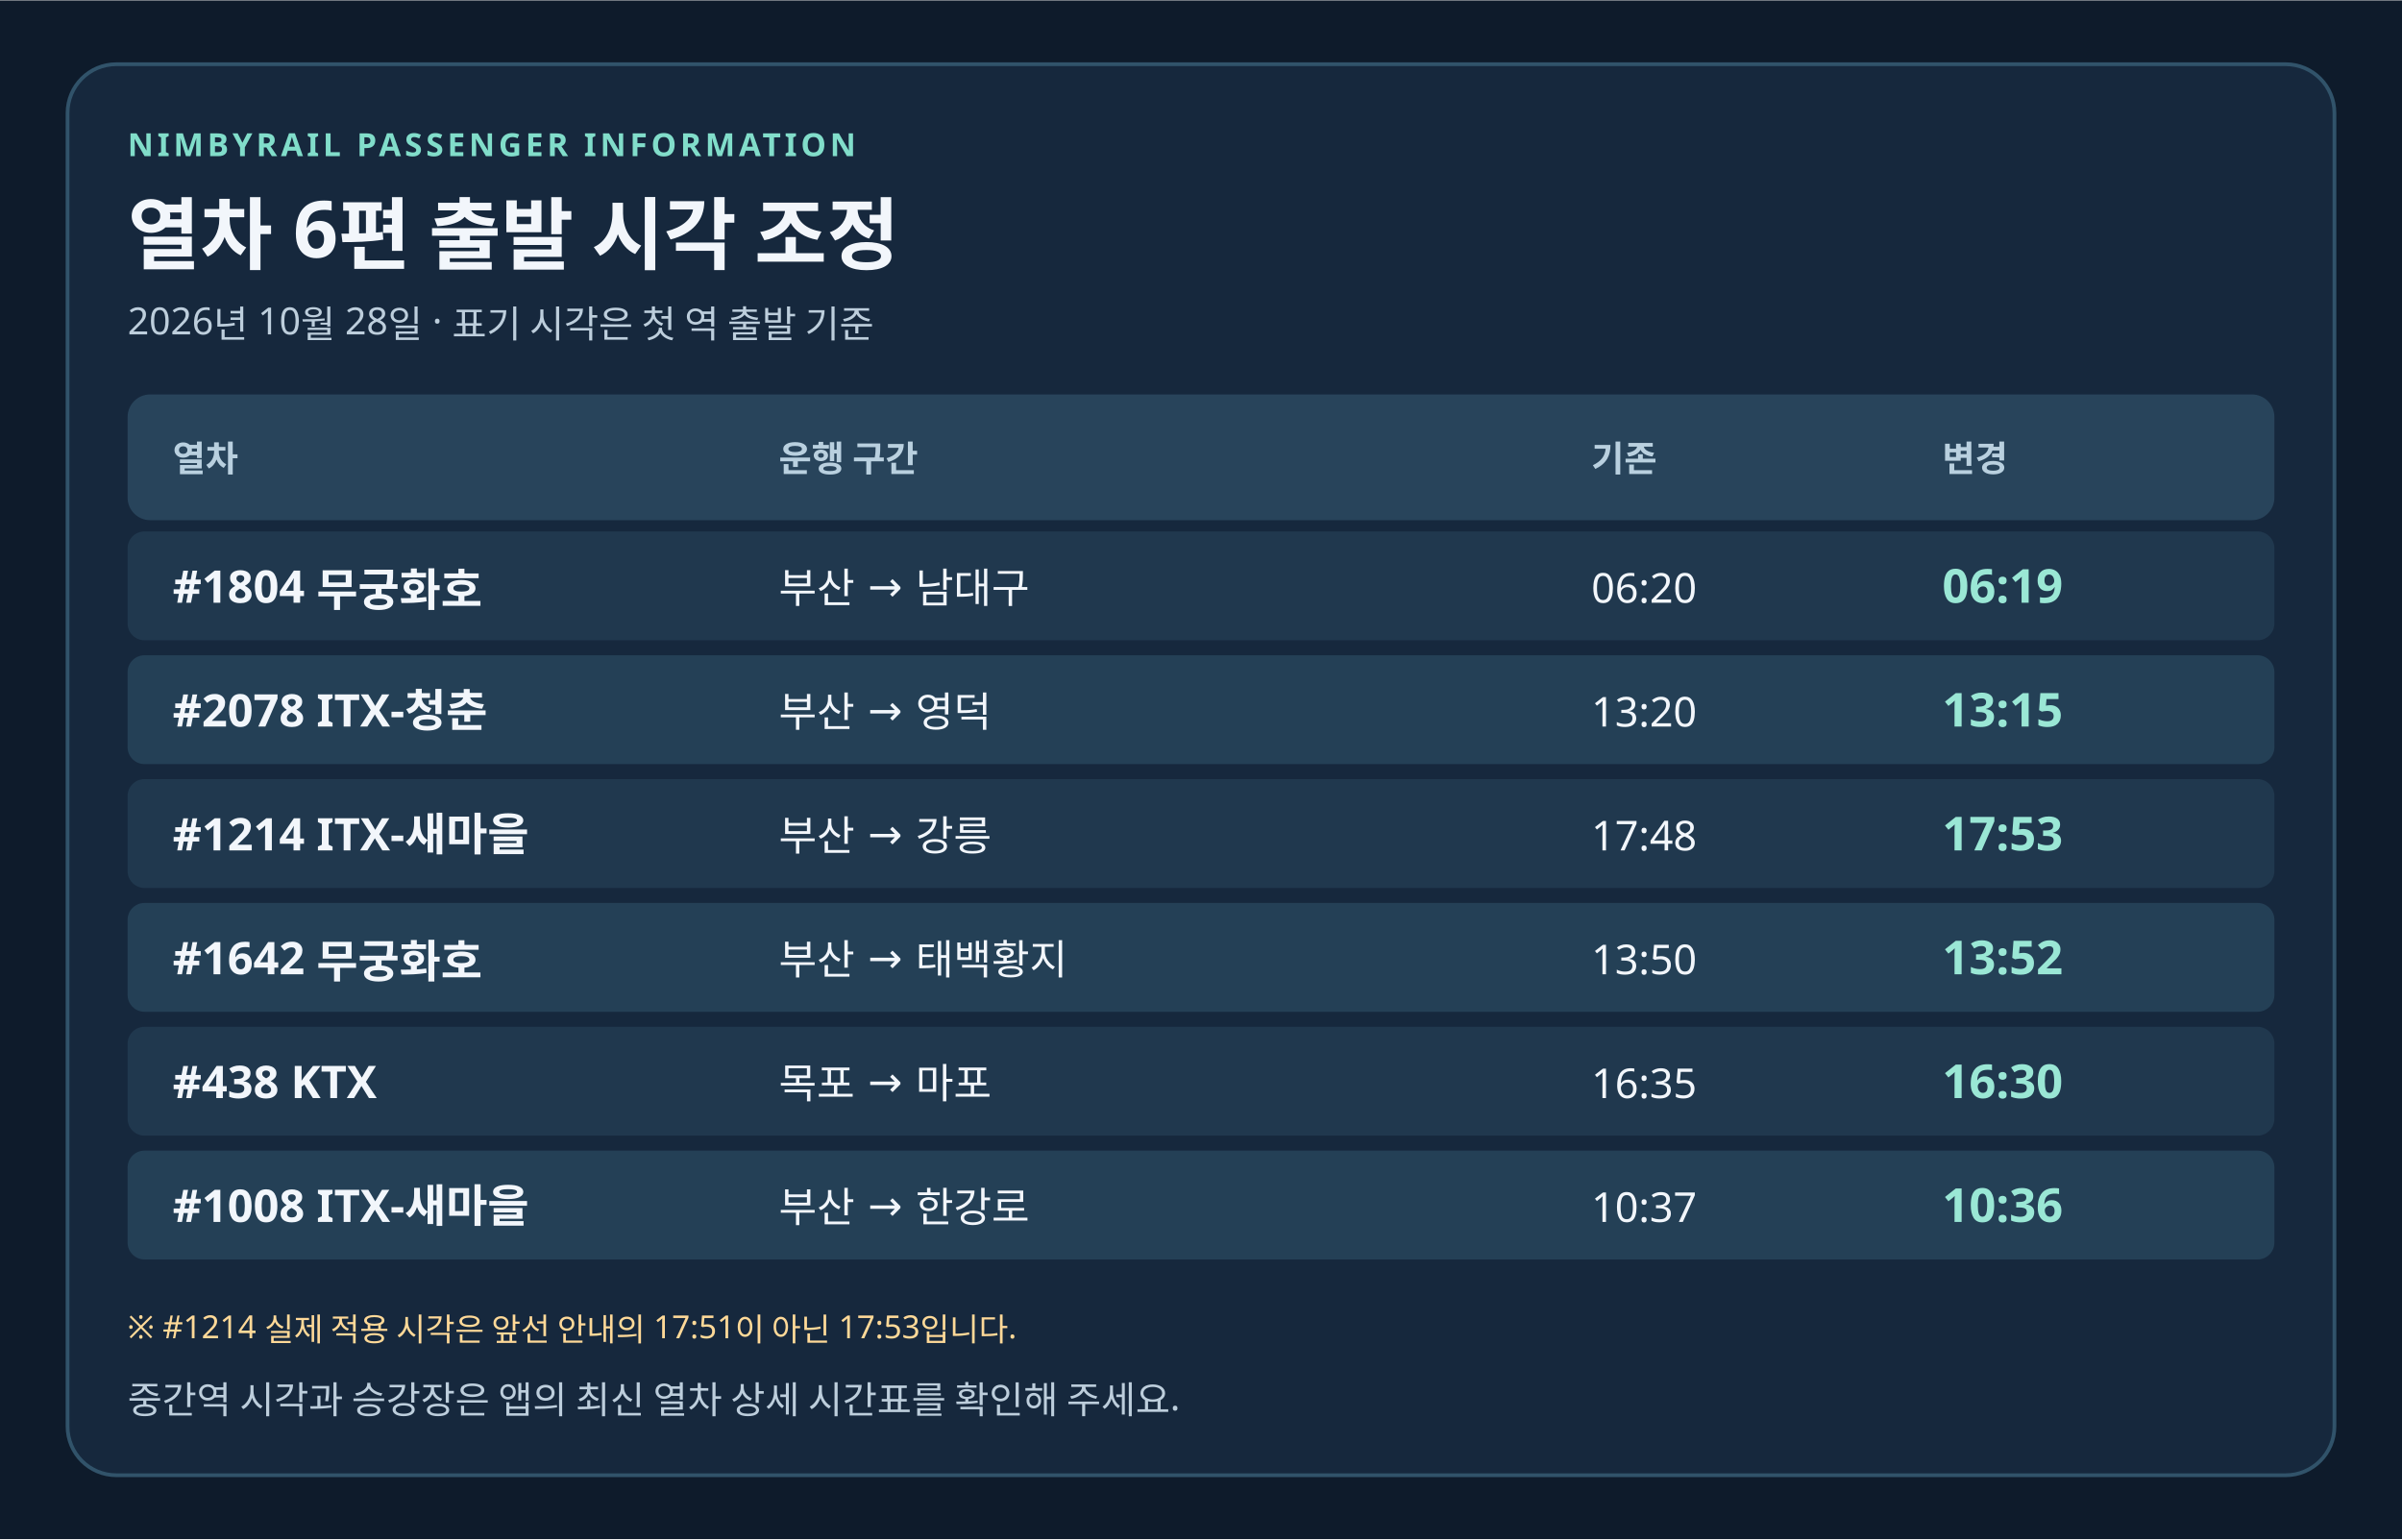
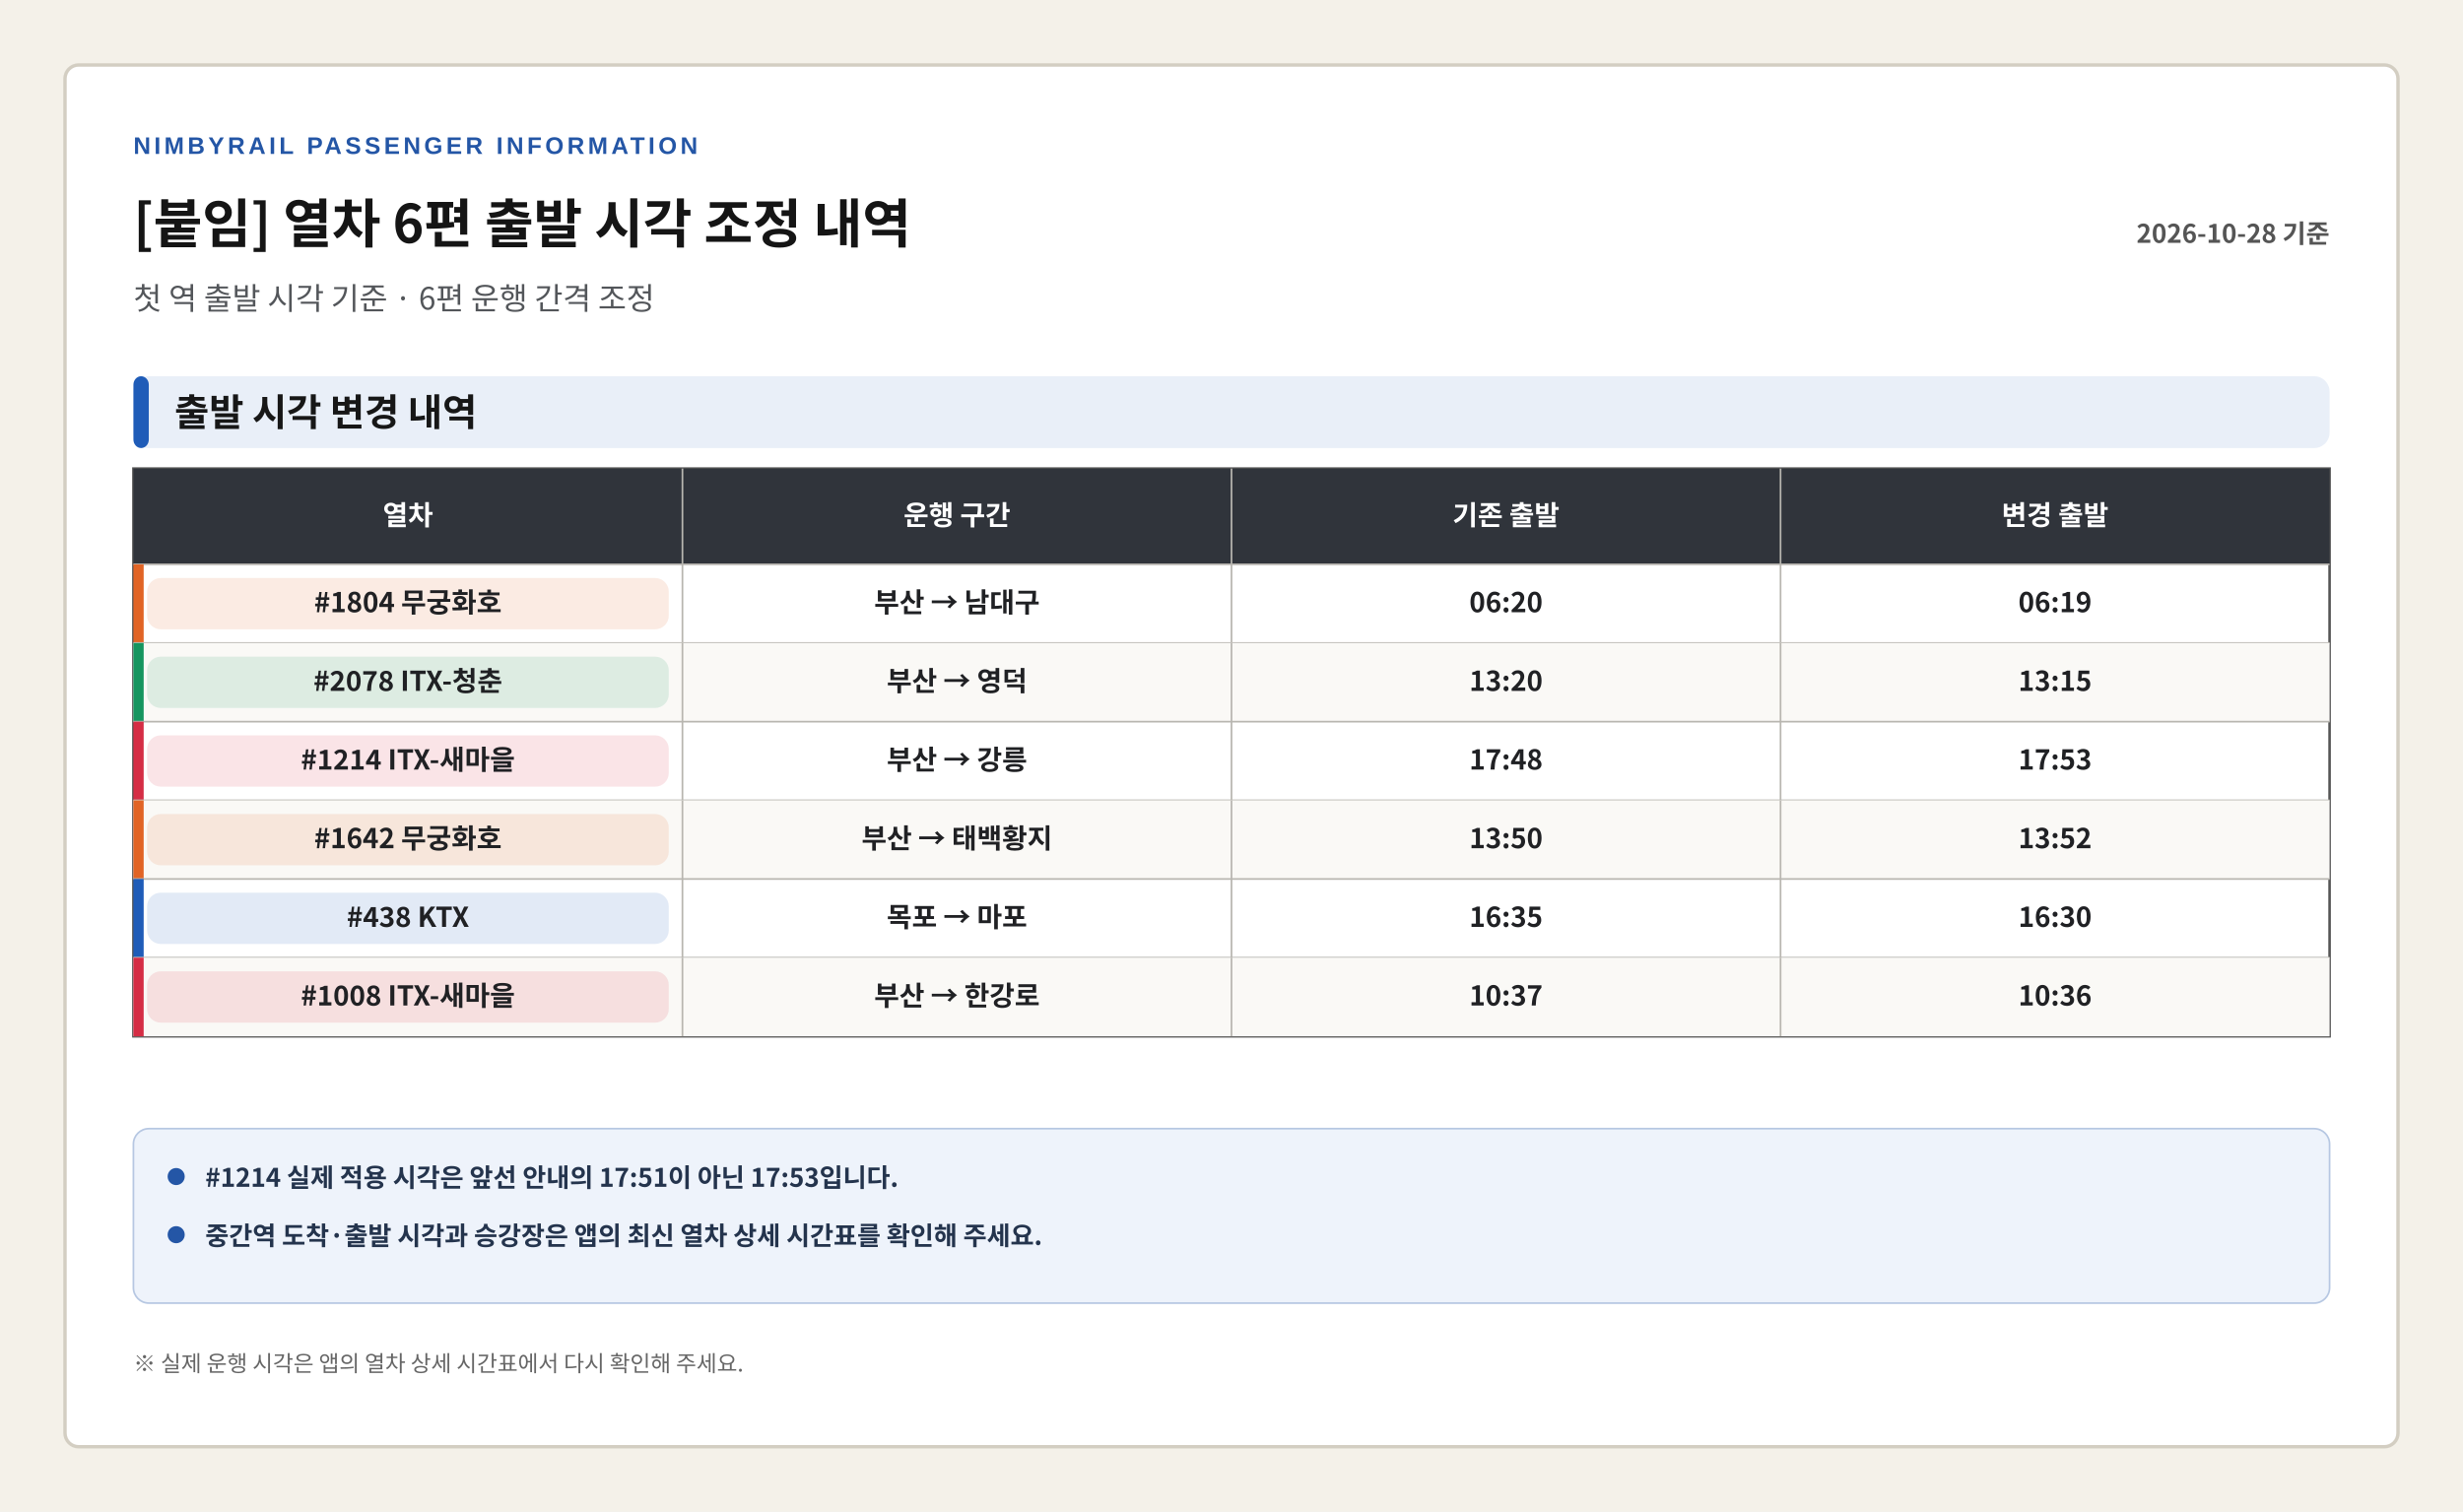
- <svg xmlns="http://www.w3.org/2000/svg" width="1440" height="923" viewBox="0 0 1280 820" role="img" aria-labelledby="title desc">
+ <svg xmlns="http://www.w3.org/2000/svg" width="1440" height="884" viewBox="0 0 1440 884">
  <style>
-     text{font-family:Apple SD Gothic Neo,Malgun Gothic,Noto Sans KR,sans-serif;fill:#f2f6fb}
-     .eyebrow{font-size:17px;font-weight:700;letter-spacing:2px;fill:#81ddca}
-     .title{font-size:42px;font-weight:800}
-     .sub{font-size:20px;fill:#bdcedc}
-     .head{font-size:19px;font-weight:700;fill:#b9d0df}
-     .cell{font-size:22px}
-     .number{font-size:24px;font-weight:800}
-     .changed{font-size:25px;font-weight:800;fill:#9ae7d5}
-     .note{font-size:17px;fill:#ffd998}
+     .brand{font:700 14px Arial,sans-serif;letter-spacing:2px;fill:#2456a6}
+     .title{font:800 31px 'Apple SD Gothic Neo','Noto Sans CJK KR',sans-serif;fill:#151515}
+     .subtitle{font:500 18px 'Apple SD Gothic Neo','Noto Sans CJK KR',sans-serif;fill:#53565a}
+     .date{font:600 15px 'Apple SD Gothic Neo','Noto Sans CJK KR',sans-serif;fill:#555}
+     .section{font:800 22px 'Apple SD Gothic Neo','Noto Sans CJK KR',sans-serif;fill:#171717}
+     .th{font:850 16px 'Apple SD Gothic Neo','Noto Sans CJK KR',sans-serif}.headerText{fill:#fff}
+     .td{font:650 16px 'Apple SD Gothic Neo','Noto Sans CJK KR',sans-serif;fill:#202124}.gradeText{font-weight:850}
+     .callout{font:650 15px 'Apple SD Gothic Neo','Noto Sans CJK KR',sans-serif;fill:#24344d}
+     .foot{font:500 13px 'Apple SD Gothic Neo','Noto Sans CJK KR',sans-serif;fill:#666}
+     .grid{stroke:#b8b6b0;stroke-width:1}
  </style>
-   <rect width="1280" height="820" fill="#0e1b2b" />
-   <rect x="36" y="34" width="1208" height="752" rx="26" fill="#16283d" stroke="#31536a" stroke-width="2" />
-   <text x="68" y="83" class="eyebrow">NIMBYRAIL PASSENGER INFORMATION</text>
-   <text x="68" y="140" class="title">열차 6편 출발 시각 조정</text>
-   <text x="68" y="178" class="sub">2026년 10월 28일 · 표기 시각은 첫 역 출발 기준</text>
-   <rect x="68" y="210" width="1144" height="67" rx="12" fill="#28445b" />
-   <text x="92" y="251" class="head">열차</text>
-   <text x="415" y="251" class="head">운행 구간</text>
-   <text x="848" y="251" class="head">기존</text>
-   <text x="1035" y="251" class="head">변경</text>
-   <rect x="68" y="283" width="1144" height="58" rx="9" fill="#20384e" />
-   <text x="92" y="321" class="number">#1804 무궁화호</text>
-   <text x="415" y="321" class="cell">부산 → 남대구</text>
-   <text x="848" y="321" class="cell">06:20</text>
-   <text x="1035" y="321" class="changed">06:19</text>
-   <rect x="68" y="349" width="1144" height="58" rx="9" fill="#244056" />
-   <text x="92" y="387" class="number">#2078 ITX-청춘</text>
-   <text x="415" y="387" class="cell">부산 → 영덕</text>
-   <text x="848" y="387" class="cell">13:20</text>
-   <text x="1035" y="387" class="changed">13:15</text>
-   <rect x="68" y="415" width="1144" height="58" rx="9" fill="#20384e" />
-   <text x="92" y="453" class="number">#1214 ITX-새마을</text>
-   <text x="415" y="453" class="cell">부산 → 강릉</text>
-   <text x="848" y="453" class="cell">17:48</text>
-   <text x="1035" y="453" class="changed">17:53</text>
-   <rect x="68" y="481" width="1144" height="58" rx="9" fill="#244056" />
-   <text x="92" y="519" class="number">#1642 무궁화호</text>
-   <text x="415" y="519" class="cell">부산 → 태백황지</text>
-   <text x="848" y="519" class="cell">13:50</text>
-   <text x="1035" y="519" class="changed">13:52</text>
-   <rect x="68" y="547" width="1144" height="58" rx="9" fill="#20384e" />
-   <text x="92" y="585" class="number">#438 KTX</text>
-   <text x="415" y="585" class="cell">목포 → 마포</text>
-   <text x="848" y="585" class="cell">16:35</text>
-   <text x="1035" y="585" class="changed">16:30</text>
-   <rect x="68" y="613" width="1144" height="58" rx="9" fill="#244056" />
-   <text x="92" y="651" class="number">#1008 ITX-새마을</text>
-   <text x="415" y="651" class="cell">부산 → 한강로</text>
-   <text x="848" y="651" class="cell">10:37</text>
-   <text x="1035" y="651" class="changed">10:36</text>
-   <text x="68" y="713" class="note">※ #1214 실제 적용 시각은 앞선 안내의 17:51이 아닌 17:53입니다.</text>
-   <text x="68" y="753" class="sub">중간역 시각과 승강장은 앱의 최신 열차 상세 시간표를 확인해 주세요.</text>
+   <rect width="1440" height="884" fill="#f4f1e9" />
+   <rect x="38" y="38" width="1364" height="808" rx="8" fill="#fff" stroke="#d3cec2" stroke-width="2" />
+   <text x="78" y="90" class="brand">NIMBYRAIL PASSENGER INFORMATION</text>
+   <text x="78" y="142" class="title">[붙임] 열차 6편 출발 시각 조정 내역</text>
+   <text x="78" y="181" class="subtitle">첫 역 출발 시각 기준 · 6편 운행 간격 조정</text>
+   <text x="1362" y="142" text-anchor="end" class="date">2026-10-28 기준</text>
+   <rect x="78" y="220" width="1284" height="42" rx="9" fill="#1f5cb8" opacity=".10" />
+   <rect x="78" y="220" width="9" height="42" rx="5" fill="#1f5cb8" />
+   <text x="102" y="249" class="section">출발 시각 변경 내역</text>
+   <rect x="78" y="274" width="1284" height="332" fill="#fff" stroke="#555" stroke-width="1.5" />
+   <rect x="78" y="274" width="1284" height="56" fill="#30343b" />
+   <text x="238.5" y="307" text-anchor="middle" class="th headerText">
+     <tspan x="238.5" dy="0">열차</tspan>
+   </text>
+   <text x="559.5" y="307" text-anchor="middle" class="th headerText">
+     <tspan x="559.5" dy="0">운행 구간</tspan>
+   </text>
+   <line x1="399" y1="274" x2="399" y2="330" class="grid" />
+   <text x="880.5" y="307" text-anchor="middle" class="th headerText">
+     <tspan x="880.5" dy="0">기존 출발</tspan>
+   </text>
+   <line x1="720" y1="274" x2="720" y2="330" class="grid" />
+   <text x="1201.5" y="307" text-anchor="middle" class="th headerText">
+     <tspan x="1201.5" dy="0">변경 출발</tspan>
+   </text>
+   <line x1="1041" y1="274" x2="1041" y2="330" class="grid" />
+   <line x1="78" y1="330" x2="1362" y2="330" class="grid" />
+   <rect x="78" y="330" width="6" height="46" fill="#e16425" />
+   <rect x="86" y="338" width="305" height="30" rx="8" fill="#e16425" opacity=".13" />
+   <text x="238.5" y="358" text-anchor="middle" class="td gradeText">
+     <tspan x="238.5" dy="0">#1804 무궁화호</tspan>
+   </text>
+   <text x="559.5" y="358" text-anchor="middle" class="td">
+     <tspan x="559.5" dy="0">부산 → 남대구</tspan>
+   </text>
+   <line x1="399" y1="330" x2="399" y2="376" class="grid" />
+   <text x="880.5" y="358" text-anchor="middle" class="td">
+     <tspan x="880.5" dy="0">06:20</tspan>
+   </text>
+   <line x1="720" y1="330" x2="720" y2="376" class="grid" />
+   <text x="1201.5" y="358" text-anchor="middle" class="td">
+     <tspan x="1201.5" dy="0">06:19</tspan>
+   </text>
+   <line x1="1041" y1="330" x2="1041" y2="376" class="grid" />
+   <line x1="78" y1="376" x2="1362" y2="376" class="grid" />
+   <rect x="78" y="376" width="1284" height="46" fill="#faf9f6" />
+   <rect x="78" y="376" width="6" height="46" fill="#15955f" />
+   <rect x="86" y="384" width="305" height="30" rx="8" fill="#15955f" opacity=".13" />
+   <text x="238.5" y="404" text-anchor="middle" class="td gradeText">
+     <tspan x="238.5" dy="0">#2078 ITX-청춘</tspan>
+   </text>
+   <text x="559.5" y="404" text-anchor="middle" class="td">
+     <tspan x="559.5" dy="0">부산 → 영덕</tspan>
+   </text>
+   <line x1="399" y1="376" x2="399" y2="422" class="grid" />
+   <text x="880.5" y="404" text-anchor="middle" class="td">
+     <tspan x="880.5" dy="0">13:20</tspan>
+   </text>
+   <line x1="720" y1="376" x2="720" y2="422" class="grid" />
+   <text x="1201.5" y="404" text-anchor="middle" class="td">
+     <tspan x="1201.5" dy="0">13:15</tspan>
+   </text>
+   <line x1="1041" y1="376" x2="1041" y2="422" class="grid" />
+   <line x1="78" y1="422" x2="1362" y2="422" class="grid" />
+   <rect x="78" y="422" width="6" height="46" fill="#d52d45" />
+   <rect x="86" y="430" width="305" height="30" rx="8" fill="#d52d45" opacity=".13" />
+   <text x="238.5" y="450" text-anchor="middle" class="td gradeText">
+     <tspan x="238.5" dy="0">#1214 ITX-새마을</tspan>
+   </text>
+   <text x="559.5" y="450" text-anchor="middle" class="td">
+     <tspan x="559.5" dy="0">부산 → 강릉</tspan>
+   </text>
+   <line x1="399" y1="422" x2="399" y2="468" class="grid" />
+   <text x="880.5" y="450" text-anchor="middle" class="td">
+     <tspan x="880.5" dy="0">17:48</tspan>
+   </text>
+   <line x1="720" y1="422" x2="720" y2="468" class="grid" />
+   <text x="1201.5" y="450" text-anchor="middle" class="td">
+     <tspan x="1201.5" dy="0">17:53</tspan>
+   </text>
+   <line x1="1041" y1="422" x2="1041" y2="468" class="grid" />
+   <line x1="78" y1="468" x2="1362" y2="468" class="grid" />
+   <rect x="78" y="468" width="1284" height="46" fill="#faf9f6" />
+   <rect x="78" y="468" width="6" height="46" fill="#e16425" />
+   <rect x="86" y="476" width="305" height="30" rx="8" fill="#e16425" opacity=".13" />
+   <text x="238.5" y="496" text-anchor="middle" class="td gradeText">
+     <tspan x="238.5" dy="0">#1642 무궁화호</tspan>
+   </text>
+   <text x="559.5" y="496" text-anchor="middle" class="td">
+     <tspan x="559.5" dy="0">부산 → 태백황지</tspan>
+   </text>
+   <line x1="399" y1="468" x2="399" y2="514" class="grid" />
+   <text x="880.5" y="496" text-anchor="middle" class="td">
+     <tspan x="880.5" dy="0">13:50</tspan>
+   </text>
+   <line x1="720" y1="468" x2="720" y2="514" class="grid" />
+   <text x="1201.5" y="496" text-anchor="middle" class="td">
+     <tspan x="1201.5" dy="0">13:52</tspan>
+   </text>
+   <line x1="1041" y1="468" x2="1041" y2="514" class="grid" />
+   <line x1="78" y1="514" x2="1362" y2="514" class="grid" />
+   <rect x="78" y="514" width="6" height="46" fill="#1f5cb8" />
+   <rect x="86" y="522" width="305" height="30" rx="8" fill="#1f5cb8" opacity=".13" />
+   <text x="238.5" y="542" text-anchor="middle" class="td gradeText">
+     <tspan x="238.5" dy="0">#438 KTX</tspan>
+   </text>
+   <text x="559.5" y="542" text-anchor="middle" class="td">
+     <tspan x="559.5" dy="0">목포 → 마포</tspan>
+   </text>
+   <line x1="399" y1="514" x2="399" y2="560" class="grid" />
+   <text x="880.5" y="542" text-anchor="middle" class="td">
+     <tspan x="880.5" dy="0">16:35</tspan>
+   </text>
+   <line x1="720" y1="514" x2="720" y2="560" class="grid" />
+   <text x="1201.5" y="542" text-anchor="middle" class="td">
+     <tspan x="1201.5" dy="0">16:30</tspan>
+   </text>
+   <line x1="1041" y1="514" x2="1041" y2="560" class="grid" />
+   <line x1="78" y1="560" x2="1362" y2="560" class="grid" />
+   <rect x="78" y="560" width="1284" height="46" fill="#faf9f6" />
+   <rect x="78" y="560" width="6" height="46" fill="#d52d45" />
+   <rect x="86" y="568" width="305" height="30" rx="8" fill="#d52d45" opacity=".13" />
+   <text x="238.5" y="588" text-anchor="middle" class="td gradeText">
+     <tspan x="238.5" dy="0">#1008 ITX-새마을</tspan>
+   </text>
+   <text x="559.5" y="588" text-anchor="middle" class="td">
+     <tspan x="559.5" dy="0">부산 → 한강로</tspan>
+   </text>
+   <line x1="399" y1="560" x2="399" y2="606" class="grid" />
+   <text x="880.5" y="588" text-anchor="middle" class="td">
+     <tspan x="880.5" dy="0">10:37</tspan>
+   </text>
+   <line x1="720" y1="560" x2="720" y2="606" class="grid" />
+   <text x="1201.5" y="588" text-anchor="middle" class="td">
+     <tspan x="1201.5" dy="0">10:36</tspan>
+   </text>
+   <line x1="1041" y1="560" x2="1041" y2="606" class="grid" />
+   <rect x="78" y="660" width="1284" height="102" rx="9" fill="#eef3fb" stroke="#b6c7e2" />
+   <circle cx="103" cy="688" r="5" fill="#2456a6" />
+   <text x="120" y="694" class="callout">#1214 실제 적용 시각은 앞선 안내의 17:51이 아닌 17:53입니다.</text>
+   <circle cx="103" cy="722" r="5" fill="#2456a6" />
+   <text x="120" y="728" class="callout">중간역 도착·출발 시각과 승강장은 앱의 최신 열차 상세 시간표를 확인해 주세요.</text>
+   <text x="78" y="802" class="foot">※ 실제 운행 시각은 앱의 열차 상세 시간표에서 다시 확인해 주세요.</text>
</svg>
